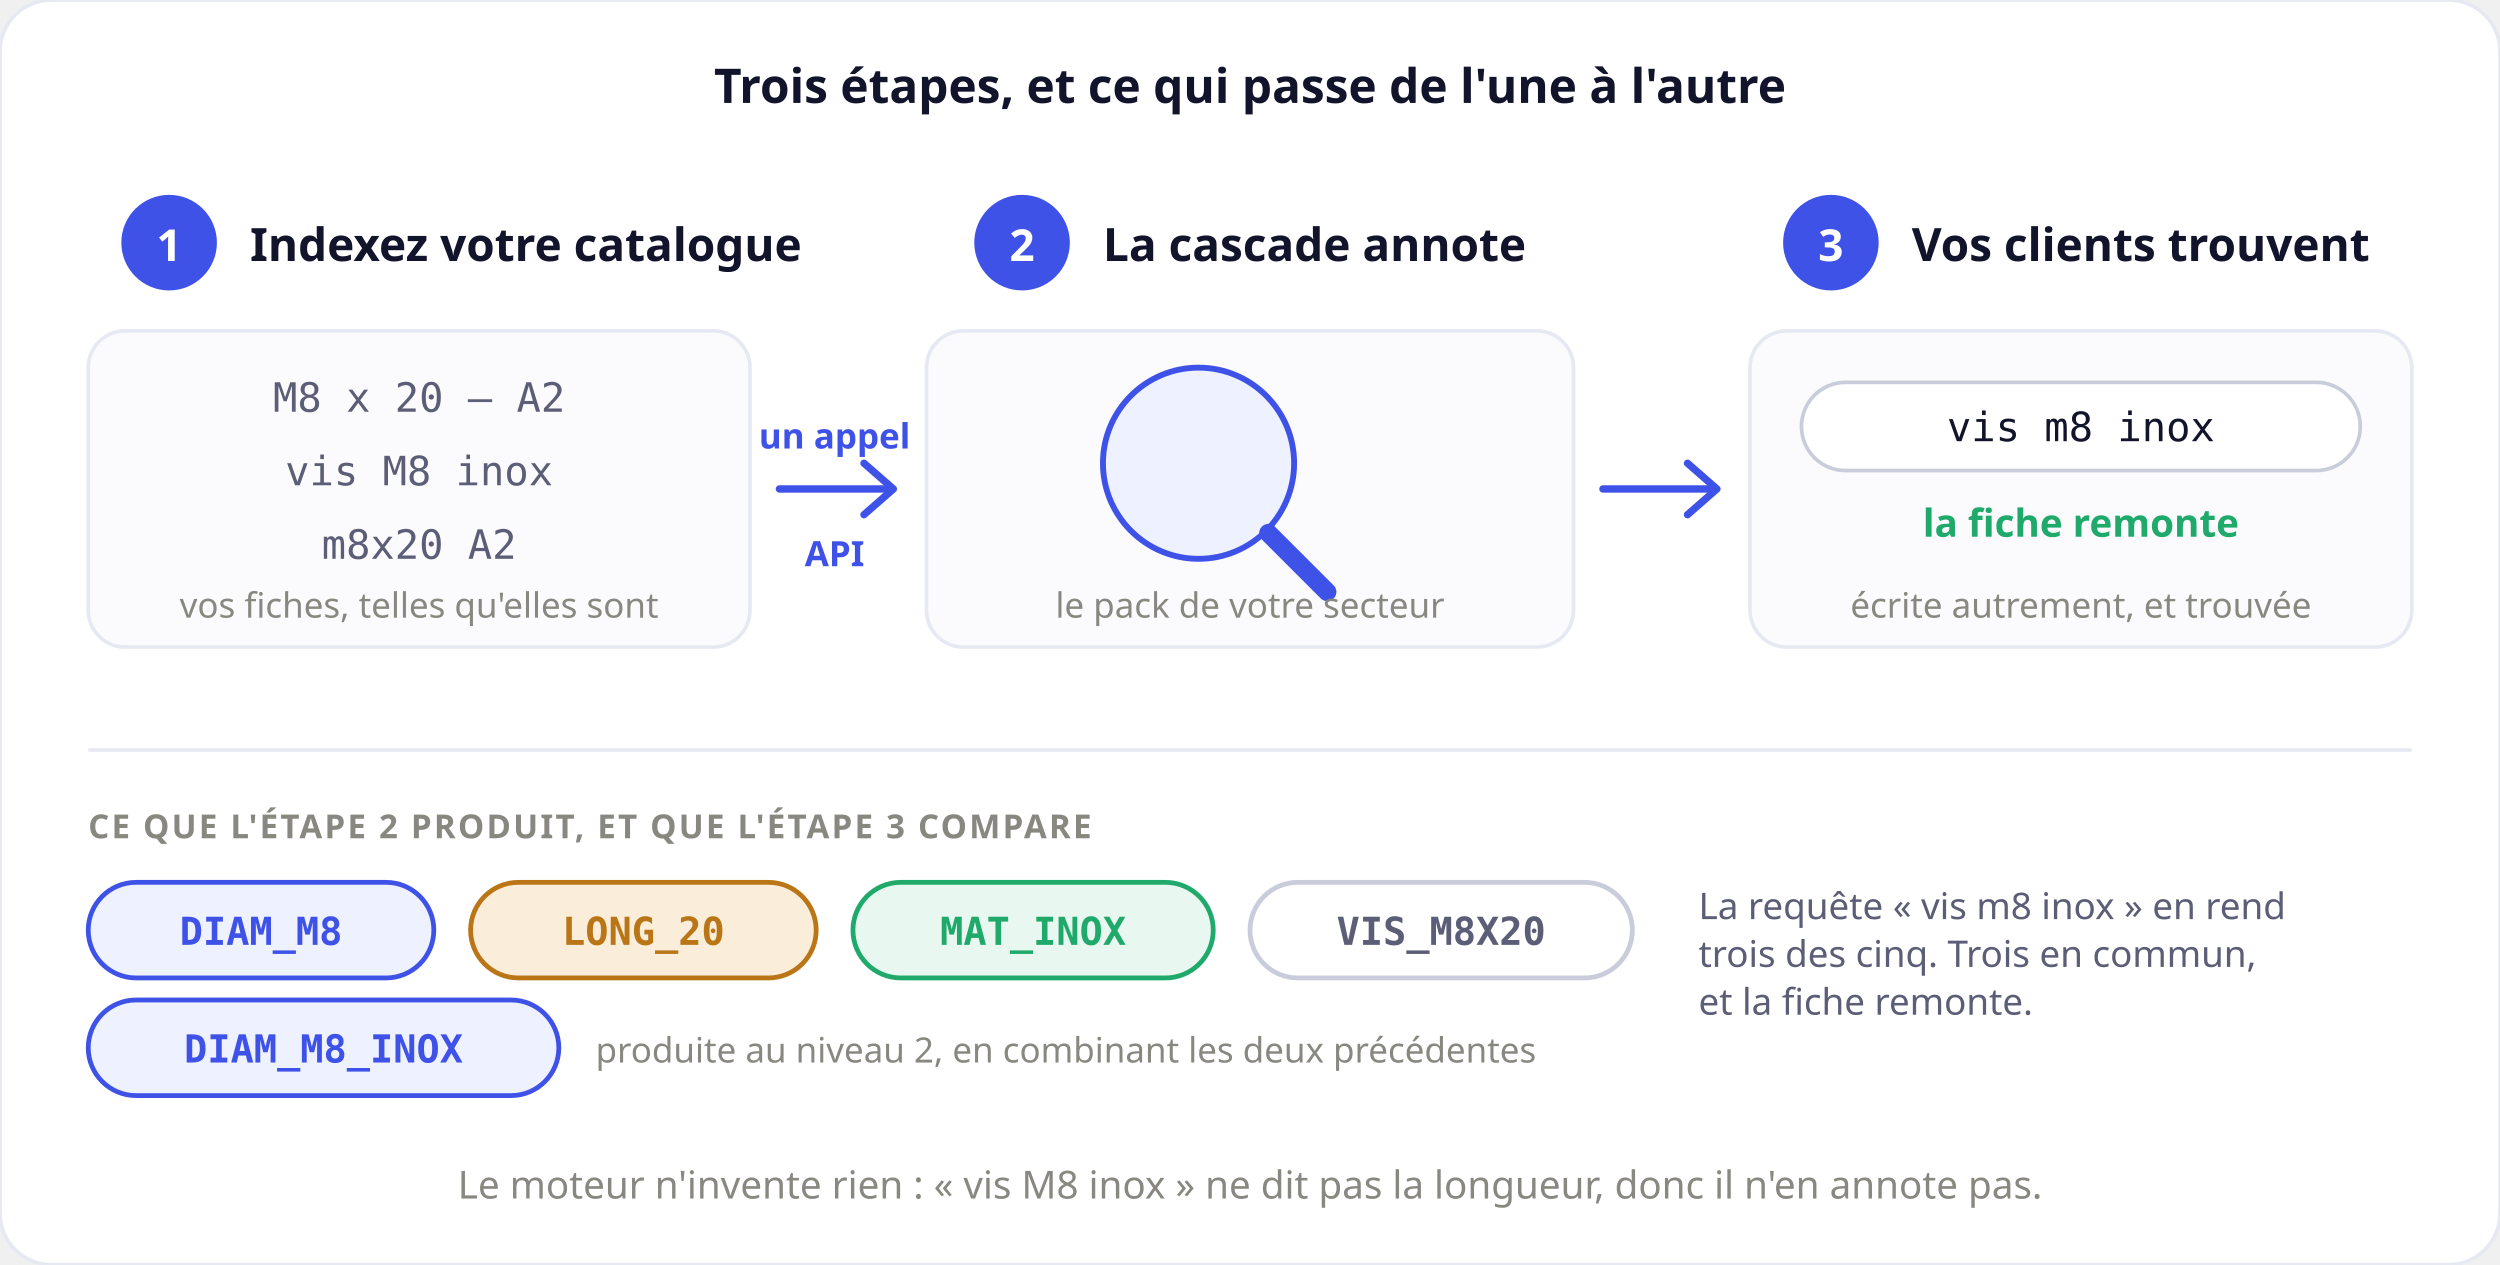
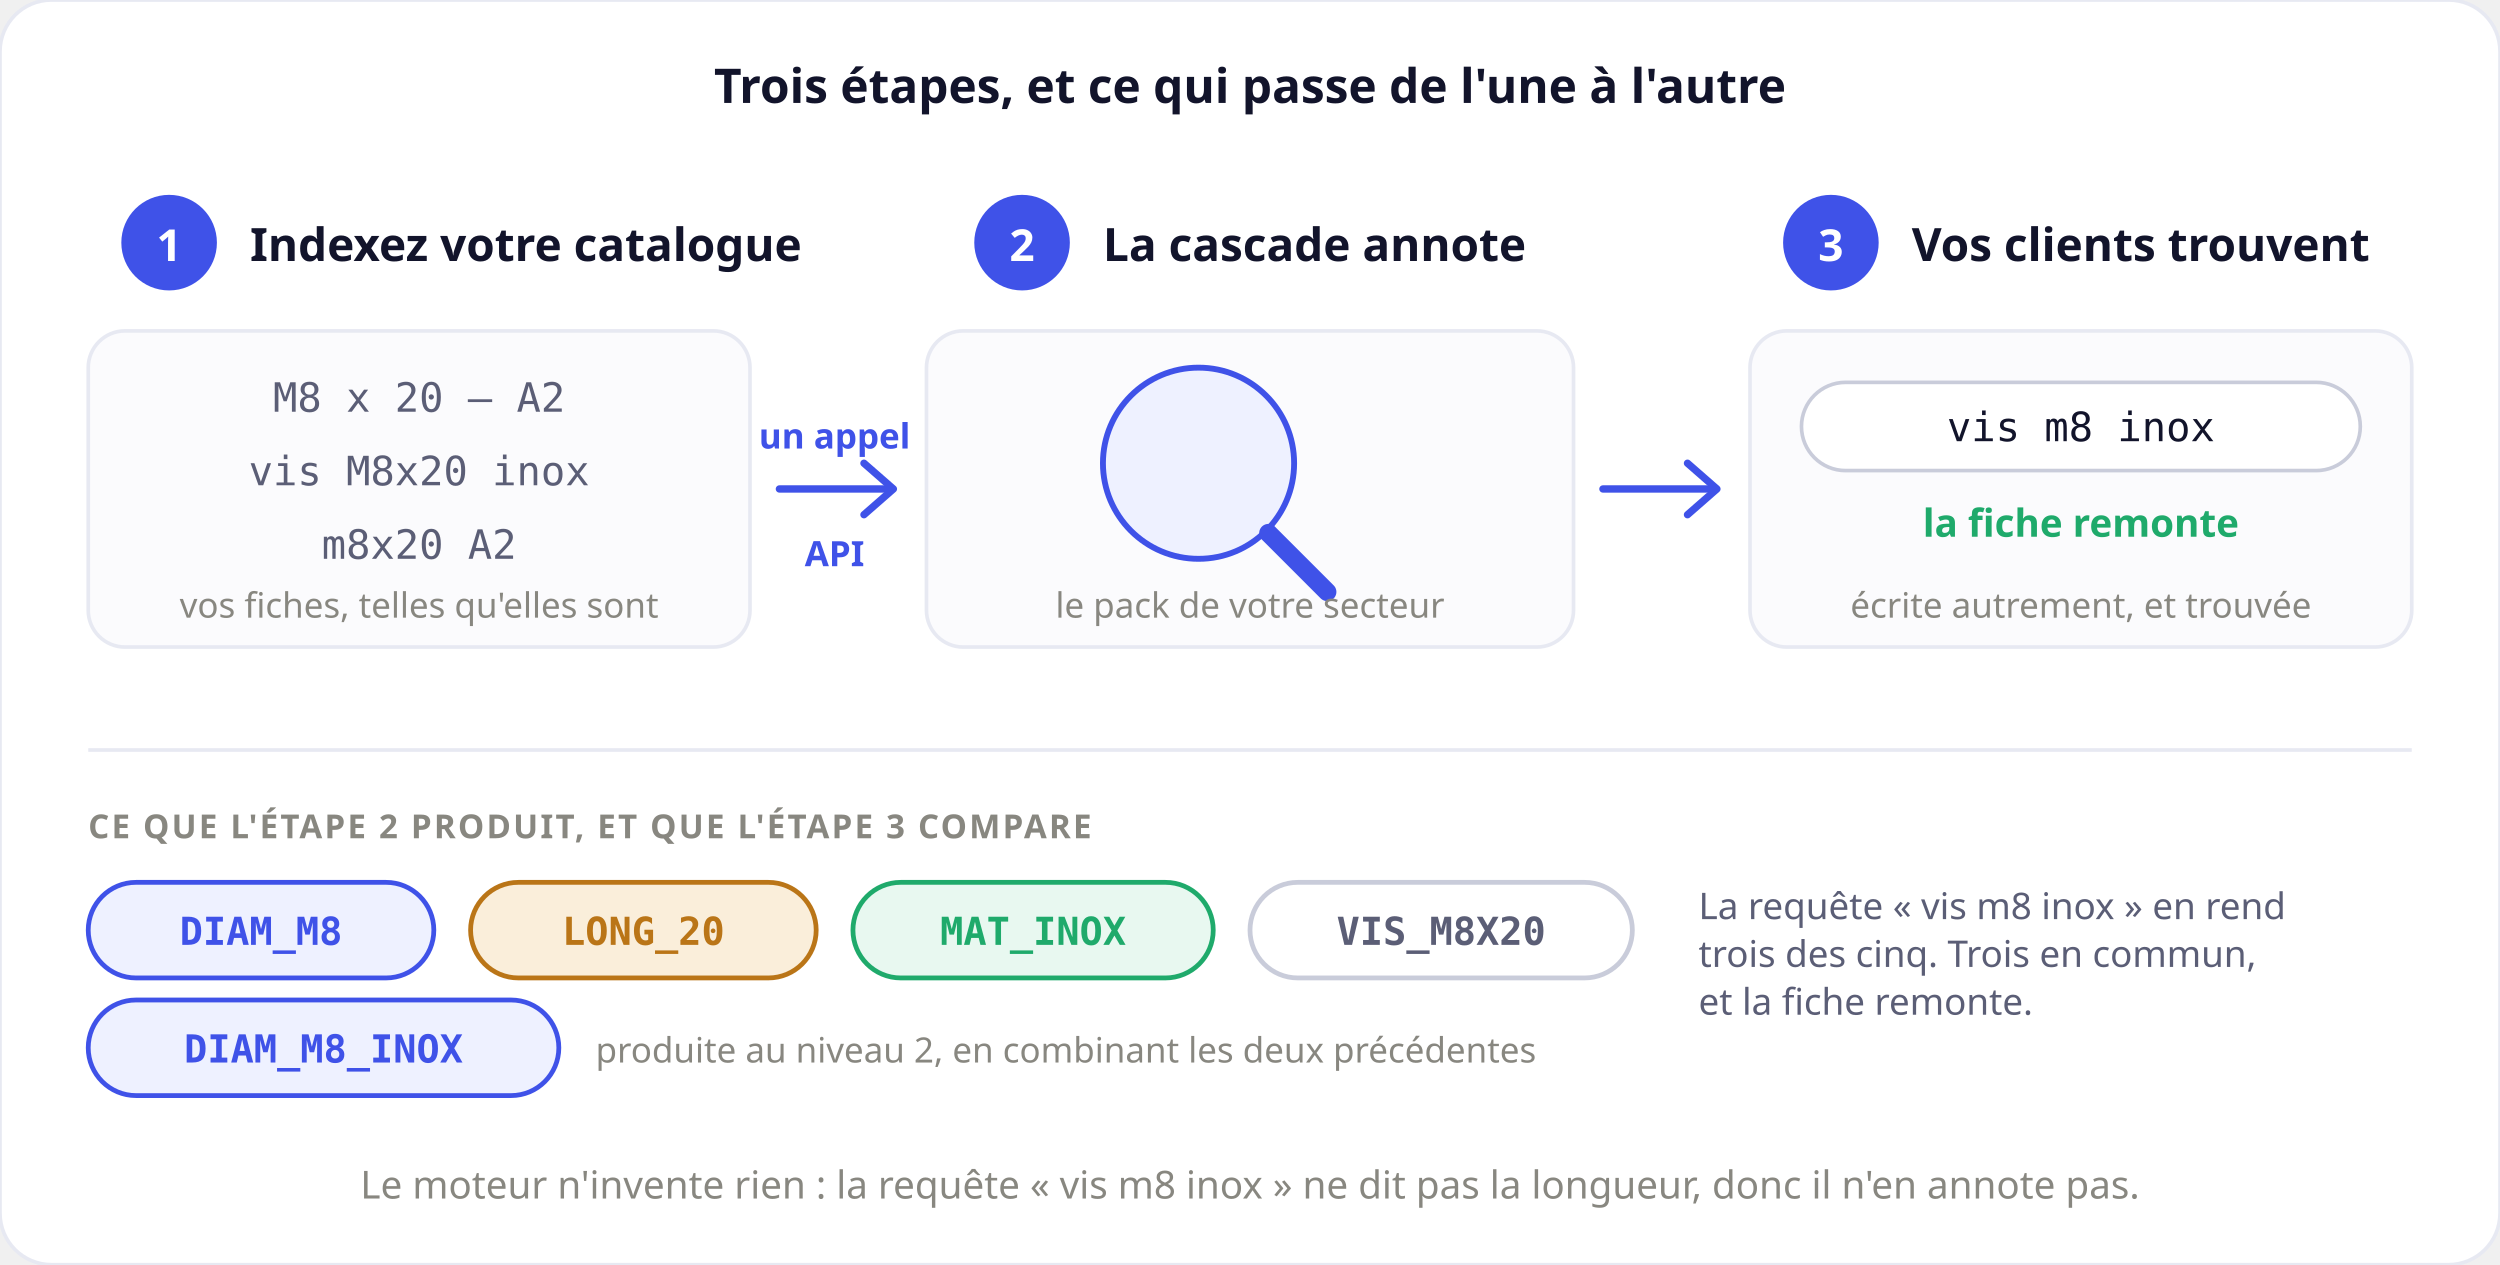
<svg xmlns="http://www.w3.org/2000/svg" viewBox="0 0 680 344" role="img" aria-labelledby="te-title te-desc">
  <rect x="0" y="0" width="680" height="344" rx="14" fill="#FFFFFF" stroke="#E7E9F2" stroke-width="1" />
  <text x="340" y="28" text-anchor="middle" font-family="'Plus Jakarta Sans',sans-serif" font-size="13" font-weight="700" fill="#12142B">Trois étapes, et ce qui passe de l'une à l'autre</text>
  <circle cx="46" cy="66" r="13" fill="#3F52E8" />
  <text x="46" y="71" text-anchor="middle" font-family="'Plus Jakarta Sans',sans-serif" font-size="12" font-weight="700" fill="#FFFFFF">1</text>
  <text x="68" y="71" font-family="'Plus Jakarta Sans',sans-serif" font-size="12.5" font-weight="700" fill="#12142B">Indexez votre catalogue</text>
  <rect x="24" y="90" width="180" height="86" rx="10" fill="#FBFBFD" stroke="#E7E9F2" stroke-width="1" />
  <text x="114" y="112" text-anchor="middle" font-family="'IBM Plex Mono',monospace" font-size="11" fill="#5B5E76">M8 x 20 — A2</text>
-   <text x="114" y="132" text-anchor="middle" font-family="'IBM Plex Mono',monospace" font-size="11" fill="#5B5E76">vis M8 inox</text>
+   <text x="114" y="132" text-anchor="middle" font-family="'IBM Plex Mono',monospace" font-size="11" fill="#5B5E76">vis M8x20 inox</text>
  <text x="114" y="152" text-anchor="middle" font-family="'IBM Plex Mono',monospace" font-size="11" fill="#5B5E76">m8x20 A2</text>
  <text x="114" y="168" text-anchor="middle" font-family="'Plus Jakarta Sans',sans-serif" font-size="9.5" fill="#888780">vos fiches, telles qu'elles sont</text>
  <path d="M212 133 L242 133" fill="none" stroke="#3F52E8" stroke-width="2" stroke-linecap="round" />
  <path d="M235 126 L243 133 L235 140" fill="none" stroke="#3F52E8" stroke-width="2" stroke-linecap="round" stroke-linejoin="round" />
  <text x="227" y="122" text-anchor="middle" font-family="'Plus Jakarta Sans',sans-serif" font-size="9.5" font-weight="700" fill="#3F52E8">un appel</text>
  <text x="227" y="154" text-anchor="middle" font-family="'Plus Jakarta Sans',sans-serif" font-size="9.5" font-weight="700" fill="#3F52E8">API</text>
  <circle cx="278" cy="66" r="13" fill="#3F52E8" />
  <text x="278" y="71" text-anchor="middle" font-family="'Plus Jakarta Sans',sans-serif" font-size="12" font-weight="700" fill="#FFFFFF">2</text>
  <text x="300" y="71" font-family="'Plus Jakarta Sans',sans-serif" font-size="12.5" font-weight="700" fill="#12142B">La cascade annote</text>
  <rect x="252" y="90" width="176" height="86" rx="10" fill="#FBFBFD" stroke="#E7E9F2" stroke-width="1" />
  <g>
    <circle cx="326" cy="126" r="26" fill="#EEF1FF" stroke="#3F52E8" stroke-width="1.6" />
    <line x1="345" y1="145" x2="361" y2="161" stroke="#3F52E8" stroke-width="5" stroke-linecap="round" />
  </g>
  <text x="340" y="168" text-anchor="middle" font-family="'Plus Jakarta Sans',sans-serif" font-size="9.5" fill="#888780">le pack de votre secteur</text>
  <path d="M436 133 L466 133" fill="none" stroke="#3F52E8" stroke-width="2" stroke-linecap="round" />
  <path d="M459 126 L467 133 L459 140" fill="none" stroke="#3F52E8" stroke-width="2" stroke-linecap="round" stroke-linejoin="round" />
  <circle cx="498" cy="66" r="13" fill="#3F52E8" />
  <text x="498" y="71" text-anchor="middle" font-family="'Plus Jakarta Sans',sans-serif" font-size="12" font-weight="700" fill="#FFFFFF">3</text>
  <text x="520" y="71" font-family="'Plus Jakarta Sans',sans-serif" font-size="12.5" font-weight="700" fill="#12142B">Vos clients trouvent</text>
  <rect x="476" y="90" width="180" height="86" rx="10" fill="#FBFBFD" stroke="#E7E9F2" stroke-width="1" />
  <rect x="490" y="104" width="152" height="24" rx="12" fill="#FFFFFF" stroke="#C9CCDA" stroke-width="1" />
  <text x="566" y="120" text-anchor="middle" font-family="'IBM Plex Mono',monospace" font-size="11" fill="#12142B">vis m8 inox</text>
  <text x="566" y="146" text-anchor="middle" font-family="'Plus Jakarta Sans',sans-serif" font-size="10.5" font-weight="700" fill="#1FAA6B">la fiche remonte</text>
  <text x="566" y="168" text-anchor="middle" font-family="'Plus Jakarta Sans',sans-serif" font-size="9.5" fill="#888780">écrite autrement, et trouvée</text>
  <line x1="24" y1="204" x2="656" y2="204" stroke="#E7E9F2" stroke-width="1" />
  <text x="24" y="228" font-family="'Plus Jakarta Sans',sans-serif" font-size="9" font-weight="700" fill="#888780" letter-spacing="0.6">CE QUE L'ÉTAPE 2 PRODUIT, ET QUE L'ÉTAPE 3 COMPARE</text>
  <rect x="24" y="240" width="94" height="26" rx="13" fill="#EEF1FF" stroke="#3F52E8" stroke-width="1.3" />
  <text x="71" y="257" text-anchor="middle" font-family="'IBM Plex Mono',monospace" font-size="10.5" font-weight="700" fill="#3F52E8">DIAM_M8</text>
  <rect x="128" y="240" width="94" height="26" rx="13" fill="#FAEEDA" stroke="#BA7517" stroke-width="1.3" />
  <text x="175" y="257" text-anchor="middle" font-family="'IBM Plex Mono',monospace" font-size="10.5" font-weight="700" fill="#BA7517">LONG_20</text>
  <rect x="232" y="240" width="98" height="26" rx="13" fill="#E8F8F0" stroke="#1FAA6B" stroke-width="1.3" />
  <text x="281" y="257" text-anchor="middle" font-family="'IBM Plex Mono',monospace" font-size="10.5" font-weight="700" fill="#1FAA6B">MAT_INOX</text>
  <rect x="340" y="240" width="104" height="26" rx="13" fill="#FFFFFF" stroke="#C9CCDA" stroke-width="1.3" />
  <text x="392" y="257" text-anchor="middle" font-family="'IBM Plex Mono',monospace" font-size="10.5" font-weight="700" fill="#5B5E76">VIS_M8X20</text>
  <rect x="24" y="272" width="128" height="26" rx="13" fill="#EEF1FF" stroke="#3F52E8" stroke-width="1.3" />
  <text x="88" y="289" text-anchor="middle" font-family="'IBM Plex Mono',monospace" font-size="10.5" font-weight="700" fill="#3F52E8">DIAM_M8_INOX</text>
  <text x="162" y="289" font-family="'Plus Jakarta Sans',sans-serif" font-size="9.5" fill="#888780">produite au niveau 2, en combinant les deux précédentes</text>
  <text x="462" y="250" font-family="'Plus Jakarta Sans',sans-serif" font-size="10" fill="#5B5E76">La requête « vis m8 inox » en rend</text>
  <text x="462" y="263" font-family="'Plus Jakarta Sans',sans-serif" font-size="10" fill="#5B5E76">trois des cinq. Trois en commun,</text>
  <text x="462" y="276" font-family="'Plus Jakarta Sans',sans-serif" font-size="10" fill="#5B5E76">et la fiche remonte.</text>
-   <text x="340" y="326" text-anchor="middle" font-family="'Plus Jakarta Sans',sans-serif" font-size="10.5" fill="#888780">Le moteur n'invente rien : « vis M8 inox » ne dit pas la longueur, donc il n'en annote pas.</text>
+   <text x="340" y="326" text-anchor="middle" font-family="'Plus Jakarta Sans',sans-serif" font-size="10.5" fill="#888780">Le moteur n'invente rien : la requête « vis m8 inox » ne dit pas la longueur, donc il n'en annote pas.</text>
</svg>
